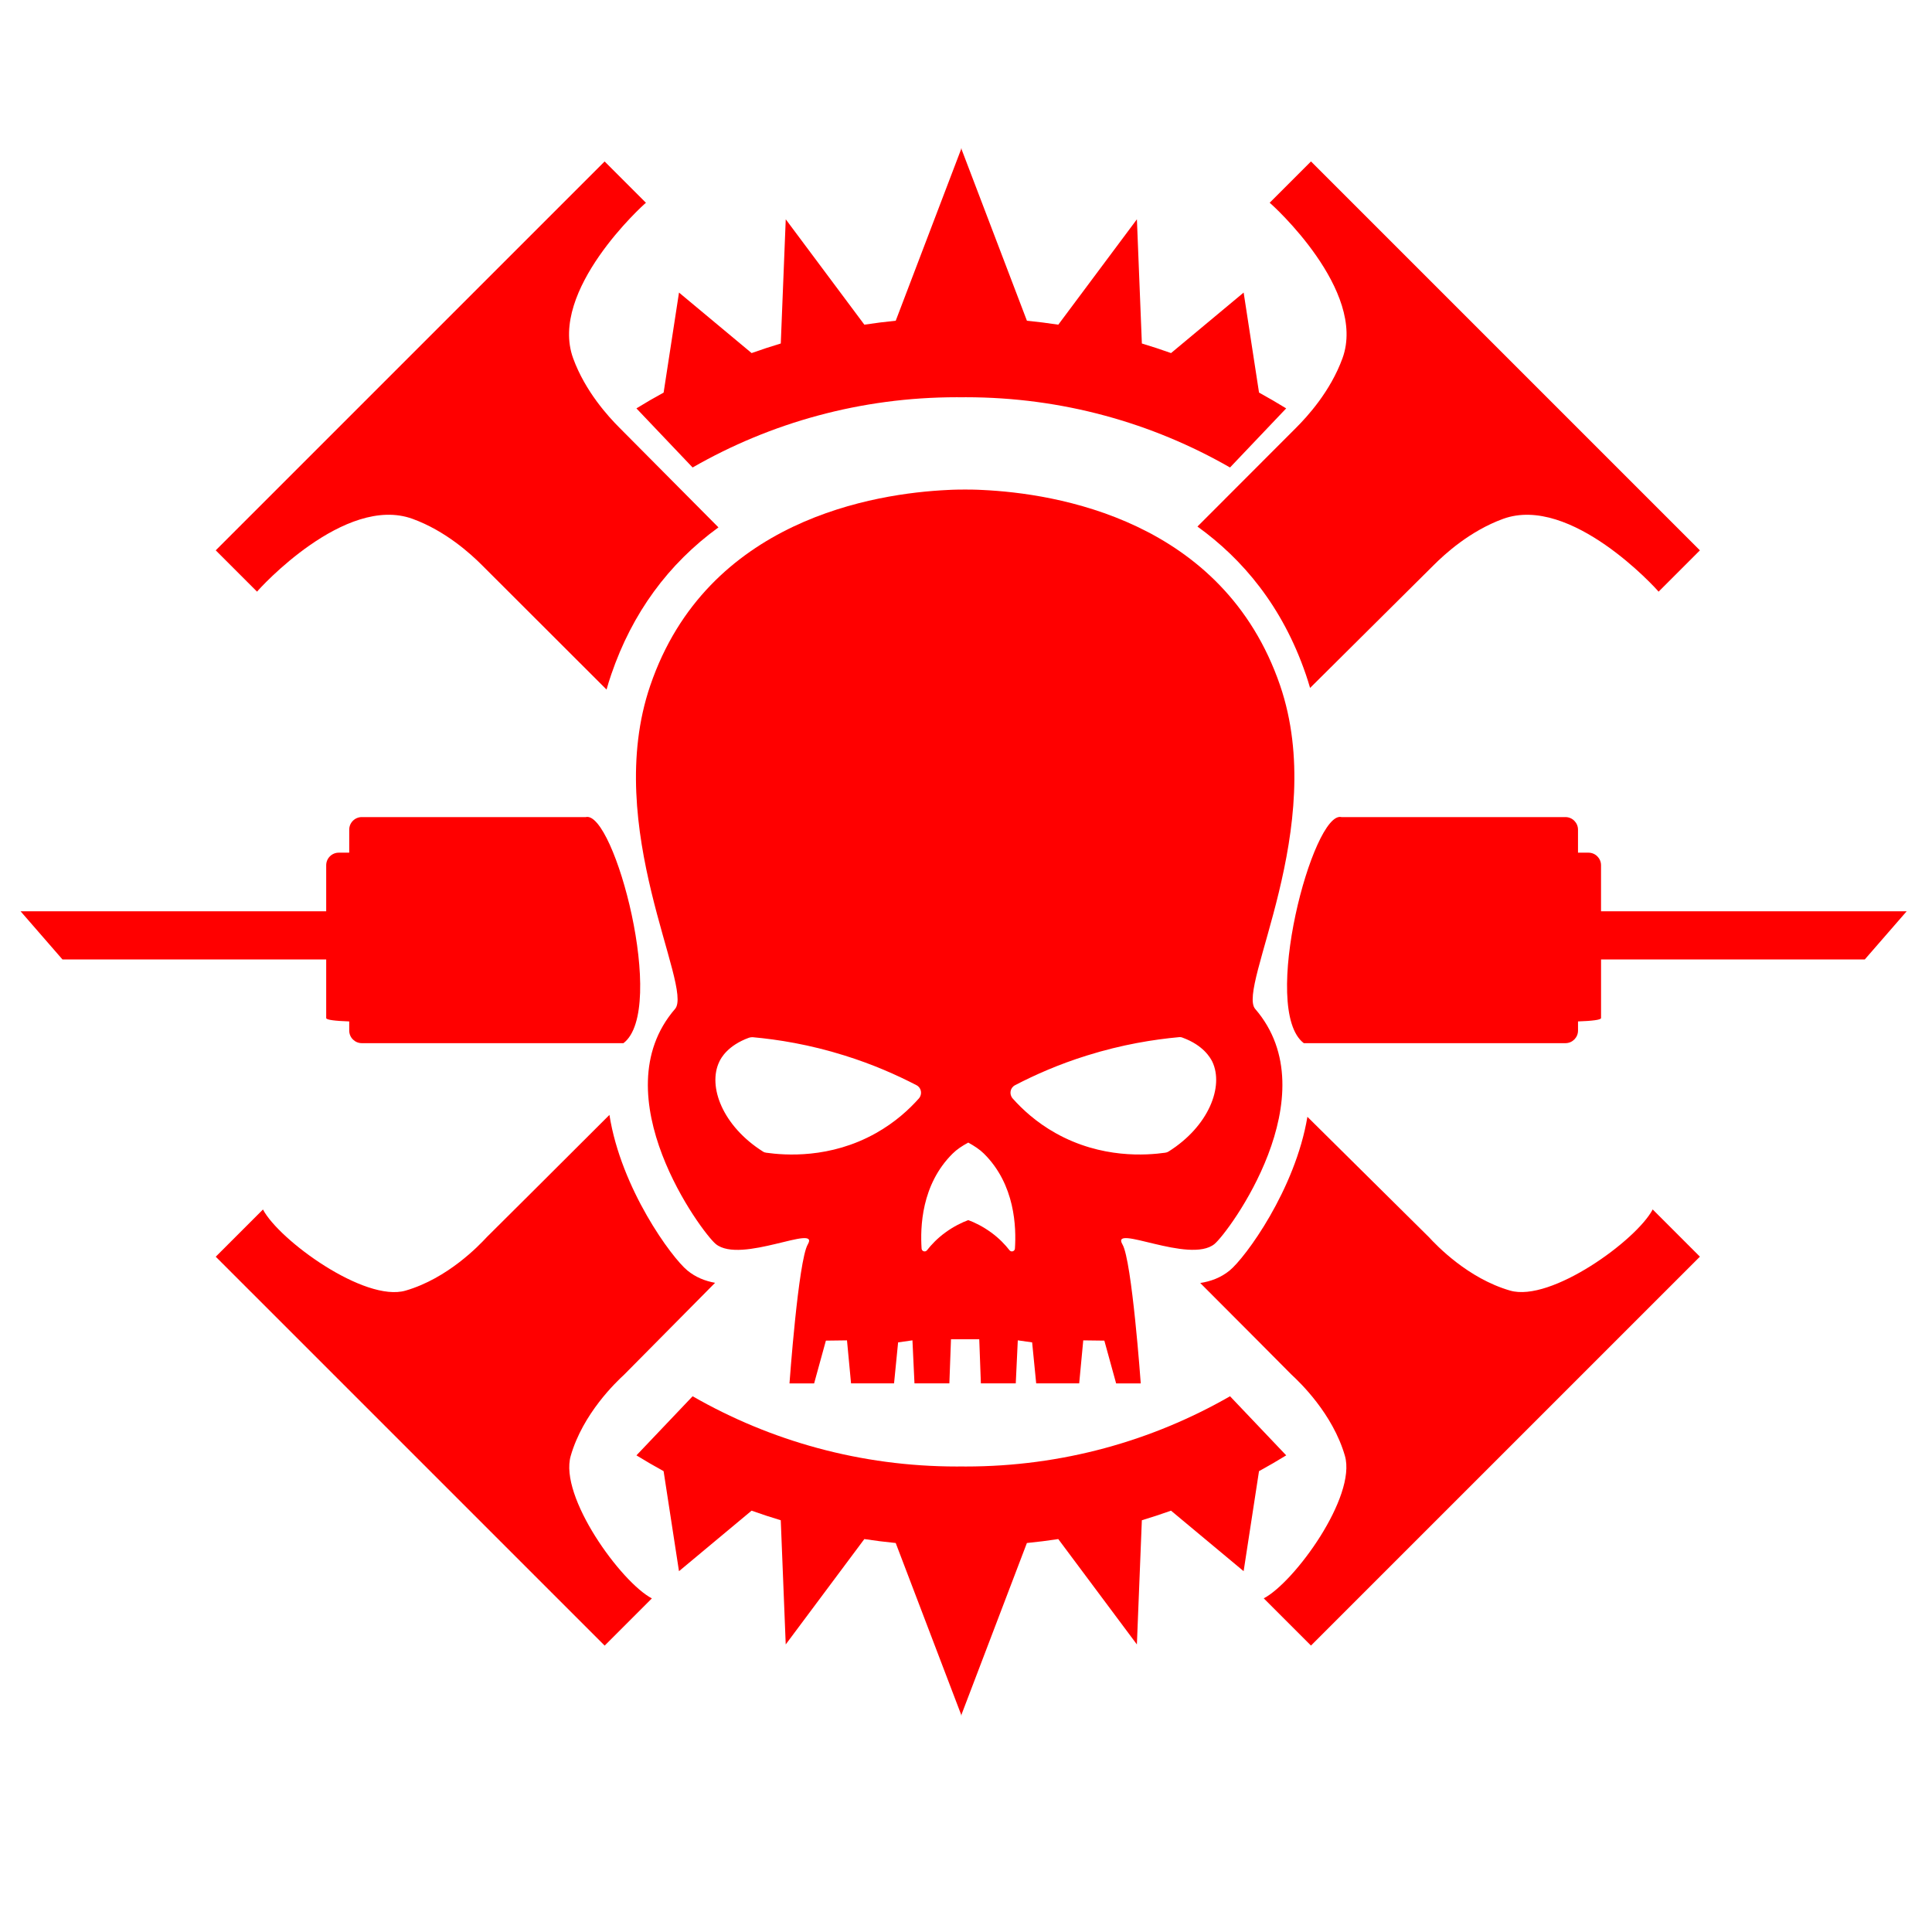
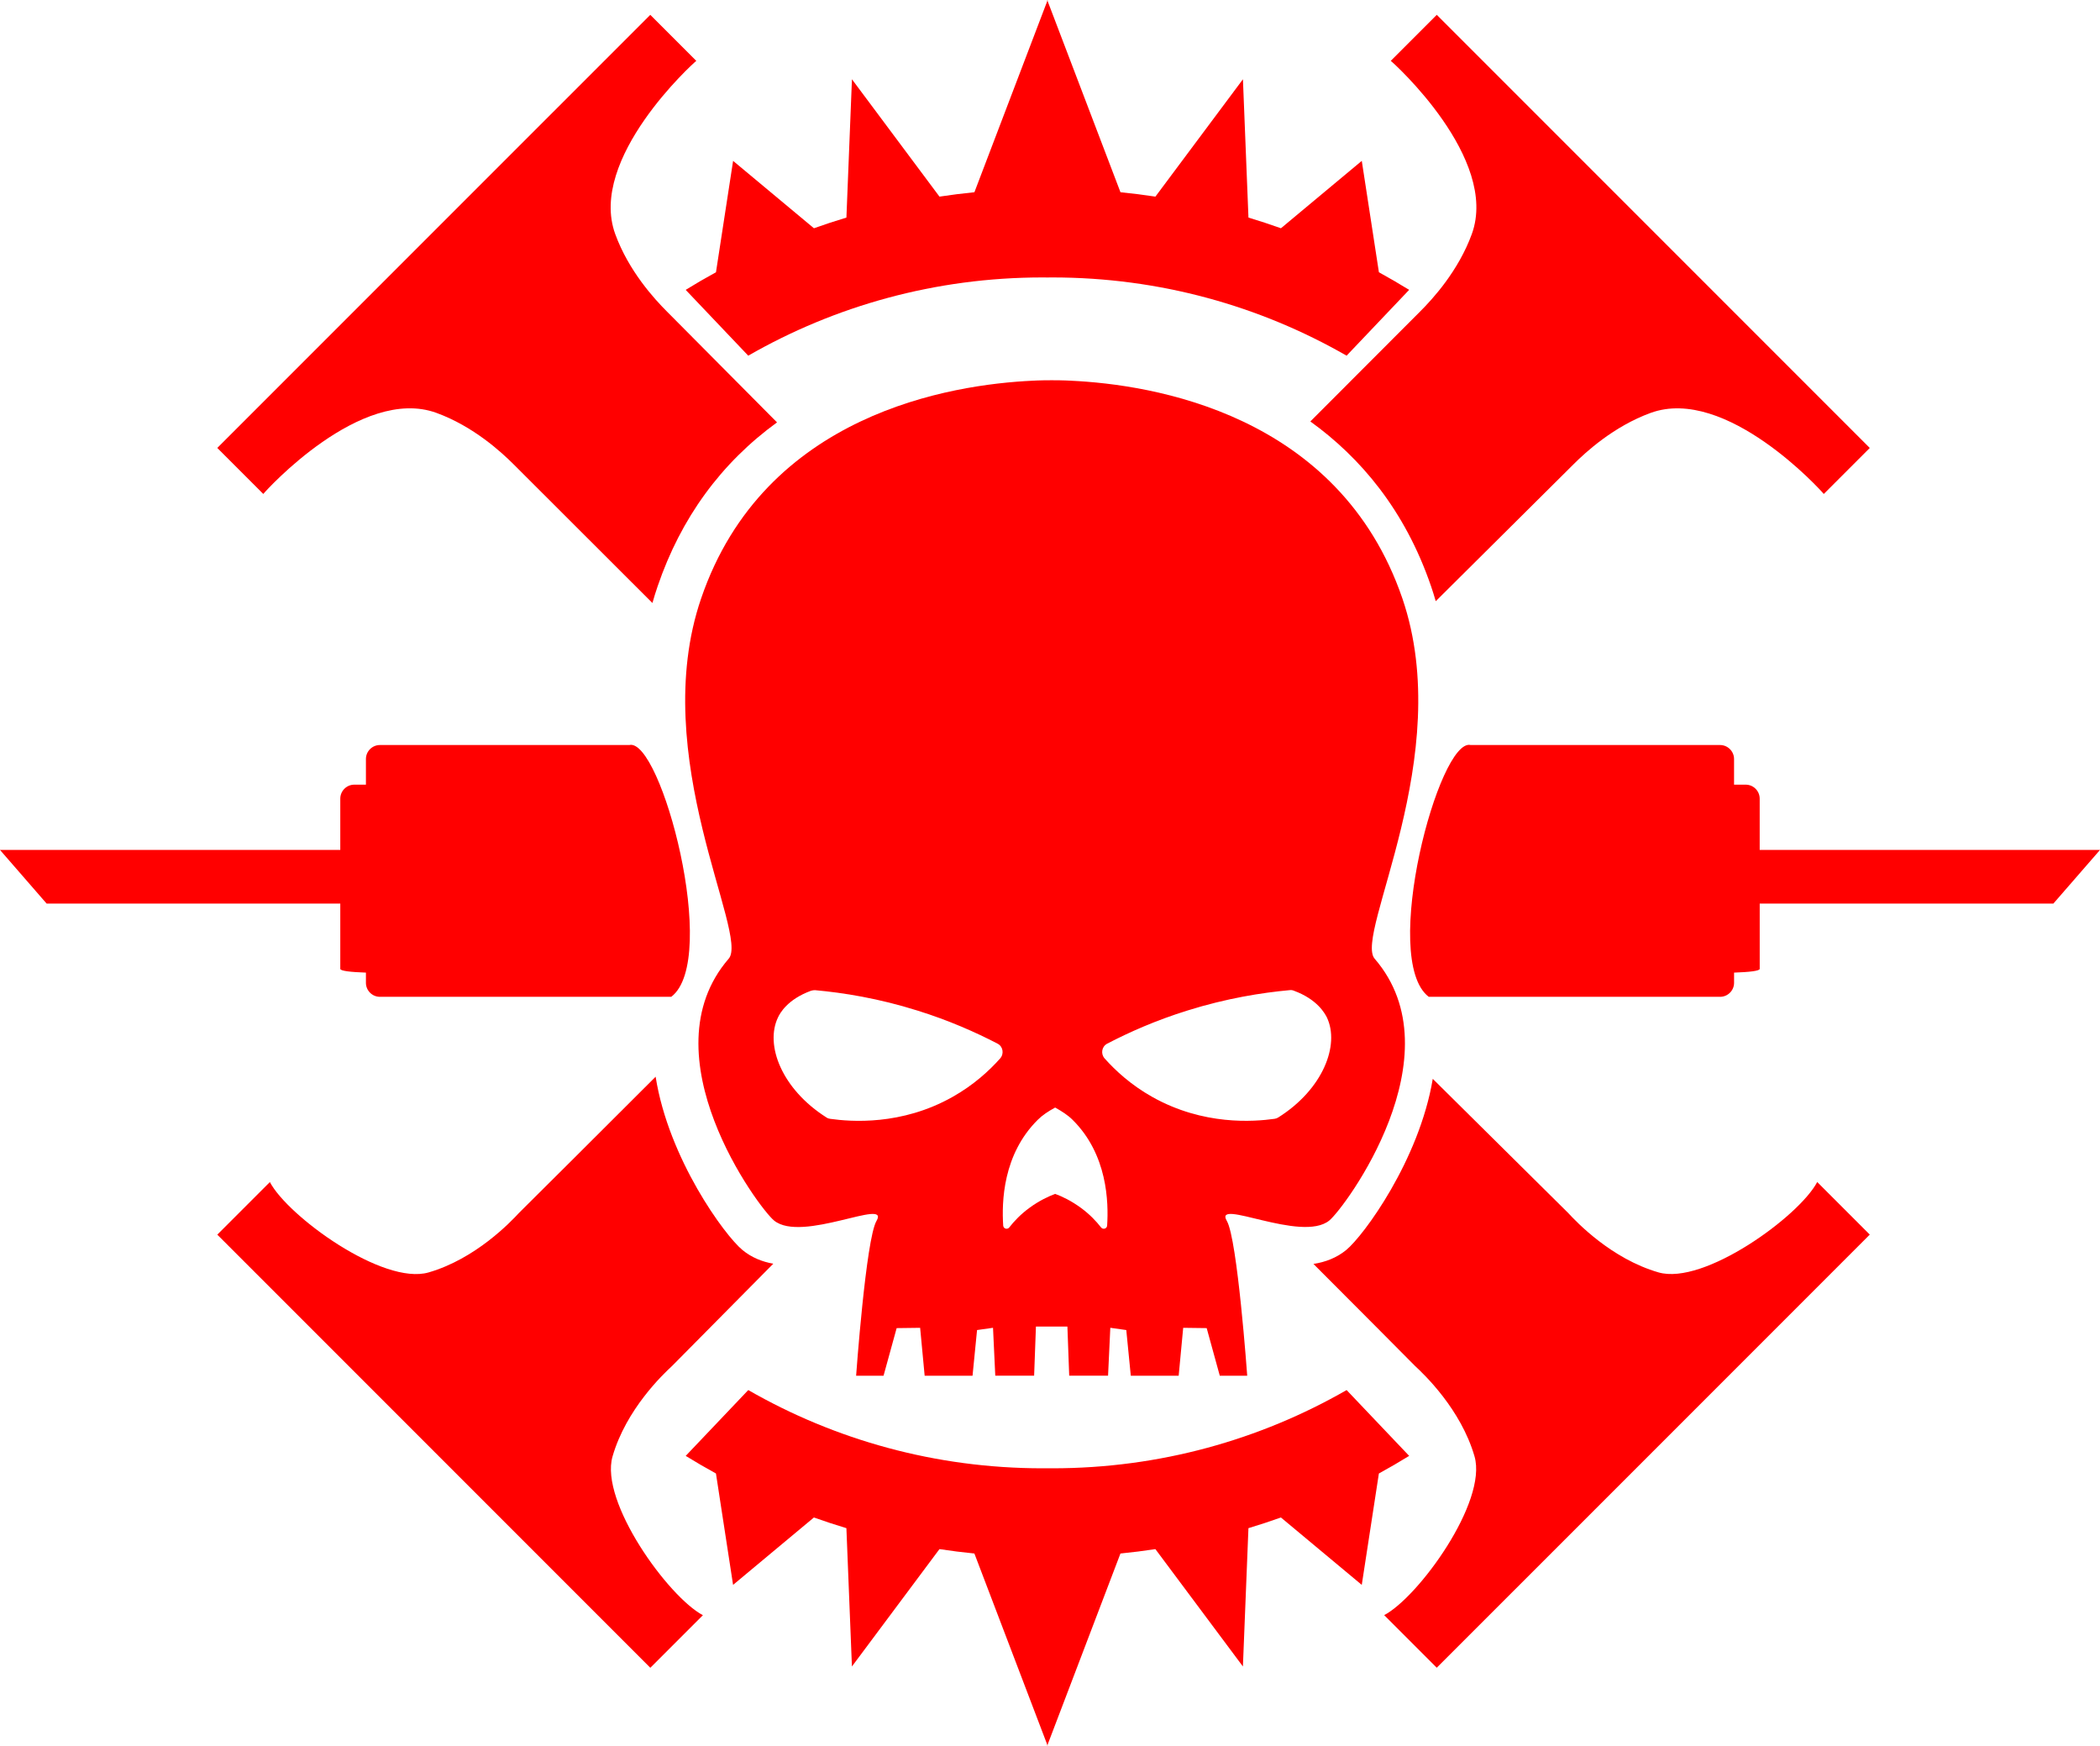
- <svg xmlns="http://www.w3.org/2000/svg" version="1.1" id="Layer_3" x="0px" y="0px" viewBox="0 0 1000 1000" style="enable-background:new 0 0 1000 1000;" xml:space="preserve">
-   <g style="fill:#ff0000">
-     <g>
-       <path d="M329.41,211.38l29.08,30.59c40.29-23.13,86.98-36.36,136.77-36.36c0.73,0,1.45,0.01,2.18,0.02v0c0.04,0,0.09,0,0.13,0   c0.04,0,0.09,0,0.13,0v0c0.73-0.01,1.45-0.02,2.18-0.02c49.79,0,96.48,13.23,136.77,36.36l29.08-30.59   c-4.61-2.84-9.3-5.57-14.06-8.18l0,0l-7.96-51.77l-37.58,31.32c-4.98-1.78-10.01-3.43-15.1-4.96l-2.57-64.28l-40.69,54.54   c-5.37-0.82-10.79-1.5-16.24-2.04l-33.85-88.8v-0.54l-0.1,0.27l-0.1-0.27v0.54l-33.85,88.8c-5.46,0.54-10.87,1.22-16.24,2.04   l-40.69-54.54l-2.57,64.28c-5.09,1.53-10.12,3.19-15.1,4.96l-37.58-31.32l-7.96,51.77l0,0   C338.71,205.81,334.02,208.53,329.41,211.38z" />
-       <path d="M665.74,753.29l-29.08-30.59c-40.29,23.13-86.98,36.36-136.77,36.36c-0.73,0-1.45-0.01-2.18-0.02v0c-0.04,0-0.09,0-0.13,0   c-0.04,0-0.09,0-0.13,0v0c-0.73,0.01-1.45,0.02-2.18,0.02c-49.79,0-96.48-13.23-136.77-36.36l-29.08,30.59   c4.61,2.84,9.3,5.57,14.06,8.18l0,0l7.96,51.77l37.58-31.32c4.98,1.78,10.01,3.43,15.1,4.96l2.57,64.28l40.69-54.54   c5.37,0.82,10.79,1.5,16.24,2.04l33.85,88.8V888l0.1-0.27l0.1,0.27v-0.54l33.85-88.8c5.46-0.54,10.87-1.22,16.24-2.04l40.69,54.54   l2.57-64.28c5.09-1.53,10.12-3.19,15.1-4.96l37.58,31.32l7.96-51.77l0,0C656.44,758.86,661.13,756.13,665.74,753.29z" />
-       <path d="M662.58,354.78c-29.48-85.99-116.52-99.44-154.2-101.18c0,0-3.22-0.21-8.69-0.21c-0.07,0-0.07,0-0.14,0   c-0.07,0-0.07,0-0.14,0c-5.53,0-8.69,0.21-8.69,0.21c-37.61,1.75-124.72,15.19-154.13,101.18   c-25.14,73.39,22.48,156.3,12.82,167.43c-38.72,44.81,13.93,115.89,21.08,121.7c12.96,10.57,54.13-10.86,47.61,0.21   c-4.9,8.4-9.46,71.92-9.46,71.92h12.75l6.09-22.13l10.92-0.14l2.1,22.26h22.26l2.1-21.22l7.42-1.05l1.05,22.26h18.06l0.84-22.83   h14.63l0.84,22.83h18.06l1.05-22.26l7.42,1.05l2.1,21.22h22.26l2.1-22.26l10.92,0.14l6.09,22.13h12.75c0,0-4.55-63.52-9.46-71.92   c-6.51-11.06,34.66,10.29,47.61-0.21c7.22-5.89,59.8-76.89,21.08-121.7C640.1,511.01,687.65,428.1,662.58,354.78z M475.61,568.56   c-5.04,5.67-12.32,12.39-22.2,17.93c-23.74,13.37-47.27,11.49-56.79,10.16c-0.63-0.07-1.26-0.28-1.75-0.63   c-20.79-13.16-28.71-33.68-22.55-46.5c0.91-1.96,4.41-8.4,15.33-12.39c0.63-0.21,1.26-0.28,1.89-0.28   c13.16,1.19,29.48,3.79,47.54,9.46c14.63,4.55,27.1,10.09,37.32,15.4C476.94,563.03,477.5,566.4,475.61,568.56z M525.33,646.23   c-0.07,1.47-1.89,2.03-2.8,0.91c-2.24-2.87-5.32-6.16-9.46-9.17c-4.41-3.22-8.62-5.25-11.9-6.44c-3.22,1.19-7.49,3.22-11.9,6.44   c-4.13,3.01-7.22,6.3-9.46,9.17c-0.91,1.12-2.73,0.56-2.8-0.91c-0.7-10.86-0.21-33.05,16.1-49.16c2.1-2.1,4.83-3.92,8.06-5.67   c3.15,1.75,5.95,3.57,8.06,5.67C525.54,613.17,526.03,635.44,525.33,646.23z M604.88,596.01c-0.56,0.35-1.12,0.56-1.75,0.63   c-9.52,1.33-32.98,3.22-56.79-10.16c-9.87-5.53-17.16-12.26-22.2-17.93c-1.89-2.17-1.33-5.53,1.26-6.86   c10.22-5.32,22.69-10.86,37.32-15.4c18.13-5.67,34.45-8.26,47.54-9.46c0.63-0.07,1.26,0,1.89,0.28   c10.86,3.99,14.36,10.5,15.33,12.39C633.59,562.33,625.68,582.92,604.88,596.01z" />
-       <path d="M694.87,185.42c-6.26,17.21-18.27,30.25-23.96,35.94c0,0-19.92,19.95-51.11,51.18c23.3,16.79,43.97,41.17,56.08,76.5   l0.01,0.02c0.8,2.33,1.53,4.68,2.2,7.02l63.98-63.56c5.69-5.69,18.73-17.69,35.94-23.96c35.04-12.75,79.45,36.31,80.47,37.69   c7.15-7.15,14.24-14.24,21.39-21.39L779.23,184.22l-0.04-0.04L678.57,83.56c-7.15,7.15-14.24,14.24-21.39,21.39   C658.56,105.96,707.62,150.38,694.87,185.42z" />
-       <path d="M213.52,268.55c17.21,6.26,30.25,18.27,35.94,23.96c0,0,25.72,25.69,64.49,64.41c0.73-2.63,1.55-5.25,2.45-7.87   c10.83-31.67,29.44-57.15,55.47-76.08l-51.26-51.6c-5.69-5.69-17.69-18.73-23.96-35.94c-12.75-35.04,36.31-79.45,37.69-80.47   c-7.15-7.15-14.24-14.24-21.39-21.39L212.32,184.19l-0.04,0.04L111.66,284.85c7.15,7.15,14.24,14.24,21.39,21.39   C134.06,304.86,178.48,255.8,213.52,268.55z" />
-       <path d="M295.41,753.54c6.33-21.91,23.45-38.15,27.65-42.02c13.92-14.08,30.04-30.36,47.07-47.54c-5.15-0.92-10.03-2.85-14.28-6.33   c-8.2-6.67-34.42-42.44-40.41-80.58c-30.6,30.55-53.7,53.59-63.53,63.31c-3.87,4.19-20.12,21.31-42.02,27.65   c-21.14,6.12-65.42-26.07-73.78-42l-24.44,24.44L212.3,751.1l0.04,0.04l100.63,100.63l24.44-24.44   C321.46,818.96,289.29,774.67,295.41,753.54z" />
-       <path d="M781.64,668.01c-21.91-6.33-38.15-23.45-42.02-27.65c-18.23-18.01-40.11-39.71-62.91-62.3   c-6.29,37.71-32.12,72.93-40.28,79.58c-4.5,3.66-9.71,5.6-15.19,6.44c22.51,22.55,39.31,39.41,47.23,47.42   c4.19,3.87,21.31,20.12,27.65,42.02c6.12,21.14-26.07,65.42-42,73.78l24.44,24.44L779.2,751.12l0.04-0.04l100.63-100.63   l-24.44-24.44C847.06,641.95,802.77,674.13,781.64,668.01z" />
-       <path d="M168.84,526.94c0,0.98,4.86,1.5,11.92,1.75v4.75c0,3.58,2.93,6.5,6.5,6.5H322.7c22.75-17.34-4.82-120.65-19.5-117.02   H187.26c-3.58,0-6.5,2.93-6.5,6.5v11.92h-5.42c-3.58,0-6.5,2.93-6.5,6.5v23.84H10.65l21.67,24.92h136.52V526.94z" />
-       <path d="M828.69,471.68v-23.84c0-3.58-2.93-6.5-6.5-6.5h-5.42v-11.92c0-3.58-2.93-6.5-6.5-6.5H694.34   c-14.68-3.63-42.26,99.68-19.5,117.02h135.44c3.58,0,6.5-2.93,6.5-6.5v-4.75c7.06-0.25,11.92-0.77,11.92-1.75V496.6h136.52   l21.67-24.92H828.69z" />
+ <svg xmlns="http://www.w3.org/2000/svg" version="1.1" id="Layer_3" x="0px" y="0px" viewBox="0 0 976.24 811.33" xml:space="preserve" width="976.24" height="811.33">
+   <defs id="defs28" />
+   <g style="fill:#ff0000" id="g23" transform="translate(-10.65,-76.67)">
+     <g id="g21">
+       <path d="m 329.41,211.38 29.08,30.59 c 40.29,-23.13 86.98,-36.36 136.77,-36.36 0.73,0 1.45,0.01 2.18,0.02 v 0 c 0.04,0 0.09,0 0.13,0 0.04,0 0.09,0 0.13,0 v 0 c 0.73,-0.01 1.45,-0.02 2.18,-0.02 49.79,0 96.48,13.23 136.77,36.36 l 29.08,-30.59 c -4.61,-2.84 -9.3,-5.57 -14.06,-8.18 v 0 l -7.96,-51.77 -37.58,31.32 c -4.98,-1.78 -10.01,-3.43 -15.1,-4.96 l -2.57,-64.28 -40.69,54.54 c -5.37,-0.82 -10.79,-1.5 -16.24,-2.04 l -33.85,-88.8 v -0.54 l -0.1,0.27 -0.1,-0.27 v 0.54 l -33.85,88.8 c -5.46,0.54 -10.87,1.22 -16.24,2.04 l -40.69,-54.54 -2.57,64.28 c -5.09,1.53 -10.12,3.19 -15.1,4.96 l -37.58,-31.32 -7.96,51.77 v 0 c -4.78,2.61 -9.47,5.33 -14.08,8.18 z" id="path3" />
+       <path d="M 665.74,753.29 636.66,722.7 c -40.29,23.13 -86.98,36.36 -136.77,36.36 -0.73,0 -1.45,-0.01 -2.18,-0.02 v 0 c -0.04,0 -0.09,0 -0.13,0 -0.04,0 -0.09,0 -0.13,0 v 0 c -0.73,0.01 -1.45,0.02 -2.18,0.02 -49.79,0 -96.48,-13.23 -136.77,-36.36 l -29.08,30.59 c 4.61,2.84 9.3,5.57 14.06,8.18 v 0 l 7.96,51.77 37.58,-31.32 c 4.98,1.78 10.01,3.43 15.1,4.96 l 2.57,64.28 40.69,-54.54 c 5.37,0.82 10.79,1.5 16.24,2.04 l 33.85,88.8 V 888 l 0.1,-0.27 0.1,0.27 v -0.54 l 33.85,-88.8 c 5.46,-0.54 10.87,-1.22 16.24,-2.04 l 40.69,54.54 2.57,-64.28 c 5.09,-1.53 10.12,-3.19 15.1,-4.96 l 37.58,31.32 7.96,-51.77 v 0 c 4.78,-2.61 9.47,-5.34 14.08,-8.18 z" id="path5" />
+       <path d="M 662.58,354.78 C 633.1,268.79 546.06,255.34 508.38,253.6 c 0,0 -3.22,-0.21 -8.69,-0.21 -0.07,0 -0.07,0 -0.14,0 -0.07,0 -0.07,0 -0.14,0 -5.53,0 -8.69,0.21 -8.69,0.21 -37.61,1.75 -124.72,15.19 -154.13,101.18 -25.14,73.39 22.48,156.3 12.82,167.43 -38.72,44.81 13.93,115.89 21.08,121.7 12.96,10.57 54.13,-10.86 47.61,0.21 -4.9,8.4 -9.46,71.92 -9.46,71.92 h 12.75 l 6.09,-22.13 10.92,-0.14 2.1,22.26 h 22.26 l 2.1,-21.22 7.42,-1.05 1.05,22.26 h 18.06 l 0.84,-22.83 h 14.63 l 0.84,22.83 h 18.06 l 1.05,-22.26 7.42,1.05 2.1,21.22 h 22.26 l 2.1,-22.26 10.92,0.14 6.09,22.13 h 12.75 c 0,0 -4.55,-63.52 -9.46,-71.92 -6.51,-11.06 34.66,10.29 47.61,-0.21 7.22,-5.89 59.8,-76.89 21.08,-121.7 -9.58,-11.2 37.97,-94.11 12.9,-167.43 z M 475.61,568.56 c -5.04,5.67 -12.32,12.39 -22.2,17.93 -23.74,13.37 -47.27,11.49 -56.79,10.16 -0.63,-0.07 -1.26,-0.28 -1.75,-0.63 -20.79,-13.16 -28.71,-33.68 -22.55,-46.5 0.91,-1.96 4.41,-8.4 15.33,-12.39 0.63,-0.21 1.26,-0.28 1.89,-0.28 13.16,1.19 29.48,3.79 47.54,9.46 14.63,4.55 27.1,10.09 37.32,15.4 2.54,1.32 3.1,4.69 1.21,6.85 z m 49.72,77.67 c -0.07,1.47 -1.89,2.03 -2.8,0.91 -2.24,-2.87 -5.32,-6.16 -9.46,-9.17 -4.41,-3.22 -8.62,-5.25 -11.9,-6.44 -3.22,1.19 -7.49,3.22 -11.9,6.44 -4.13,3.01 -7.22,6.3 -9.46,9.17 -0.91,1.12 -2.73,0.56 -2.8,-0.91 -0.7,-10.86 -0.21,-33.05 16.1,-49.16 2.1,-2.1 4.83,-3.92 8.06,-5.67 3.15,1.75 5.95,3.57 8.06,5.67 16.31,16.1 16.8,38.37 16.1,49.16 z m 79.55,-50.22 c -0.56,0.35 -1.12,0.56 -1.75,0.63 -9.52,1.33 -32.98,3.22 -56.79,-10.16 -9.87,-5.53 -17.16,-12.26 -22.2,-17.93 -1.89,-2.17 -1.33,-5.53 1.26,-6.86 10.22,-5.32 22.69,-10.86 37.32,-15.4 18.13,-5.67 34.45,-8.26 47.54,-9.46 0.63,-0.07 1.26,0 1.89,0.28 10.86,3.99 14.36,10.5 15.33,12.39 6.11,12.83 -1.8,33.42 -22.6,46.51 z" id="path7" />
+       <path d="m 694.87,185.42 c -6.26,17.21 -18.27,30.25 -23.96,35.94 0,0 -19.92,19.95 -51.11,51.18 23.3,16.79 43.97,41.17 56.08,76.5 l 0.01,0.02 c 0.8,2.33 1.53,4.68 2.2,7.02 l 63.98,-63.56 c 5.69,-5.69 18.73,-17.69 35.94,-23.96 35.04,-12.75 79.45,36.31 80.47,37.69 7.15,-7.15 14.24,-14.24 21.39,-21.39 L 779.23,184.22 779.19,184.18 678.57,83.56 c -7.15,7.15 -14.24,14.24 -21.39,21.39 1.38,1.01 50.44,45.43 37.69,80.47 z" id="path9" />
+       <path d="m 213.52,268.55 c 17.21,6.26 30.25,18.27 35.94,23.96 0,0 25.72,25.69 64.49,64.41 0.73,-2.63 1.55,-5.25 2.45,-7.87 10.83,-31.67 29.44,-57.15 55.47,-76.08 l -51.26,-51.6 c -5.69,-5.69 -17.69,-18.73 -23.96,-35.94 -12.75,-35.04 36.31,-79.45 37.69,-80.47 -7.15,-7.15 -14.24,-14.24 -21.39,-21.39 l -100.63,100.62 -0.04,0.04 -100.62,100.62 c 7.15,7.15 14.24,14.24 21.39,21.39 1.01,-1.38 45.43,-50.44 80.47,-37.69 z" id="path11" />
+       <path d="m 295.41,753.54 c 6.33,-21.91 23.45,-38.15 27.65,-42.02 13.92,-14.08 30.04,-30.36 47.07,-47.54 -5.15,-0.92 -10.03,-2.85 -14.28,-6.33 -8.2,-6.67 -34.42,-42.44 -40.41,-80.58 -30.6,30.55 -53.7,53.59 -63.53,63.31 -3.87,4.19 -20.12,21.31 -42.02,27.65 -21.14,6.12 -65.42,-26.07 -73.78,-42 l -24.44,24.44 100.63,100.63 0.04,0.04 100.63,100.63 24.44,-24.44 c -15.95,-8.37 -48.12,-52.66 -42,-73.79 z" id="path13" />
+       <path d="m 781.64,668.01 c -21.91,-6.33 -38.15,-23.45 -42.02,-27.65 -18.23,-18.01 -40.11,-39.71 -62.91,-62.3 -6.29,37.71 -32.12,72.93 -40.28,79.58 -4.5,3.66 -9.71,5.6 -15.19,6.44 22.51,22.55 39.31,39.41 47.23,47.42 4.19,3.87 21.31,20.12 27.65,42.02 6.12,21.14 -26.07,65.42 -42,73.78 l 24.44,24.44 100.64,-100.62 0.04,-0.04 100.63,-100.63 -24.44,-24.44 c -8.37,15.94 -52.66,48.12 -73.79,42 z" id="path15" />
+       <path d="m 168.84,526.94 c 0,0.98 4.86,1.5 11.92,1.75 v 4.75 c 0,3.58 2.93,6.5 6.5,6.5 H 322.7 C 345.45,522.6 317.88,419.29 303.2,422.92 H 187.26 c -3.58,0 -6.5,2.93 -6.5,6.5 v 11.92 h -5.42 c -3.58,0 -6.5,2.93 -6.5,6.5 v 23.84 H 10.65 l 21.67,24.92 h 136.52 z" id="path17" />
+       <path d="m 828.69,471.68 v -23.84 c 0,-3.58 -2.93,-6.5 -6.5,-6.5 h -5.42 v -11.92 c 0,-3.58 -2.93,-6.5 -6.5,-6.5 H 694.34 c -14.68,-3.63 -42.26,99.68 -19.5,117.02 h 135.44 c 3.58,0 6.5,-2.93 6.5,-6.5 v -4.75 c 7.06,-0.25 11.92,-0.77 11.92,-1.75 V 496.6 h 136.52 l 21.67,-24.92 z" id="path19" />
    </g>
  </g>
</svg>
